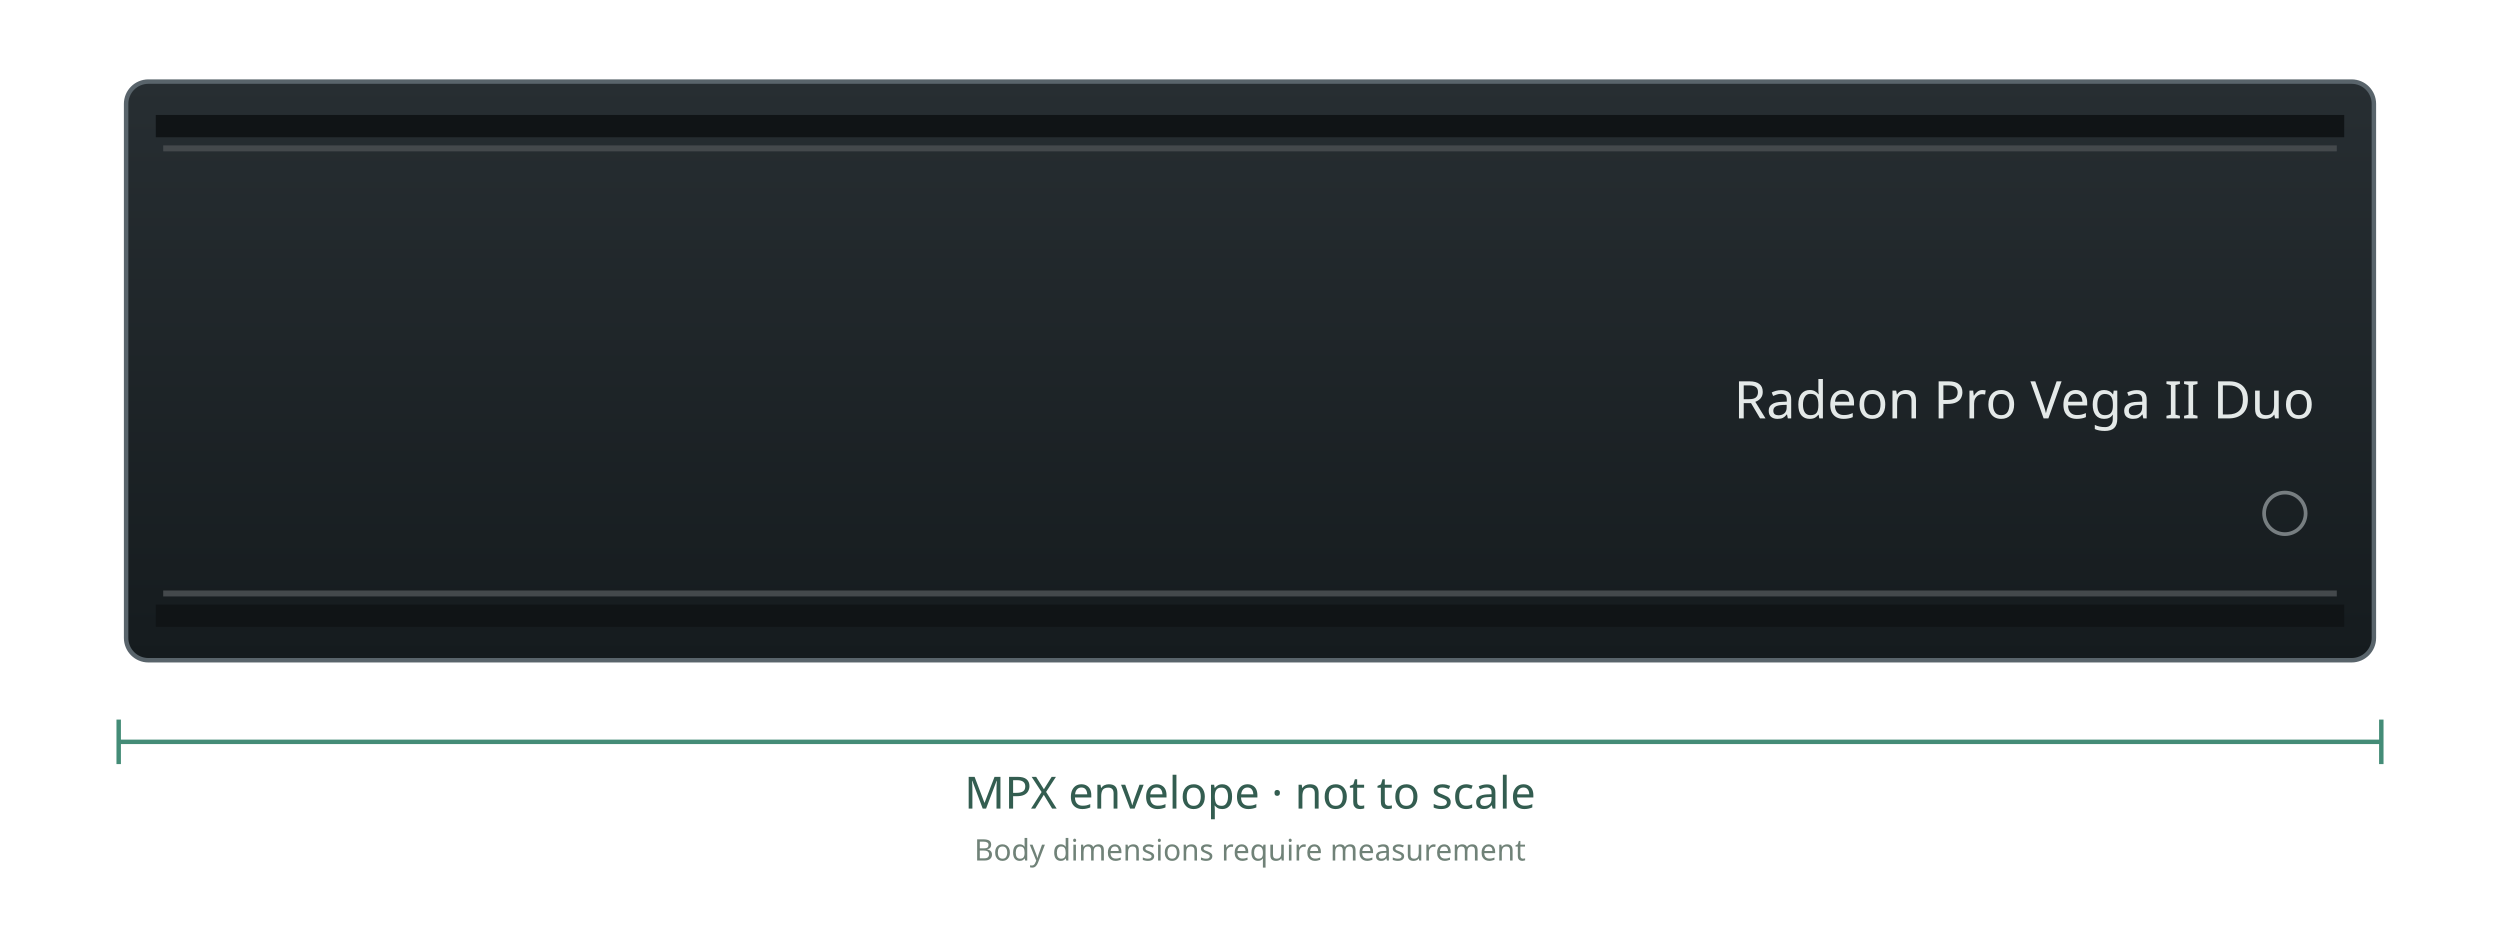
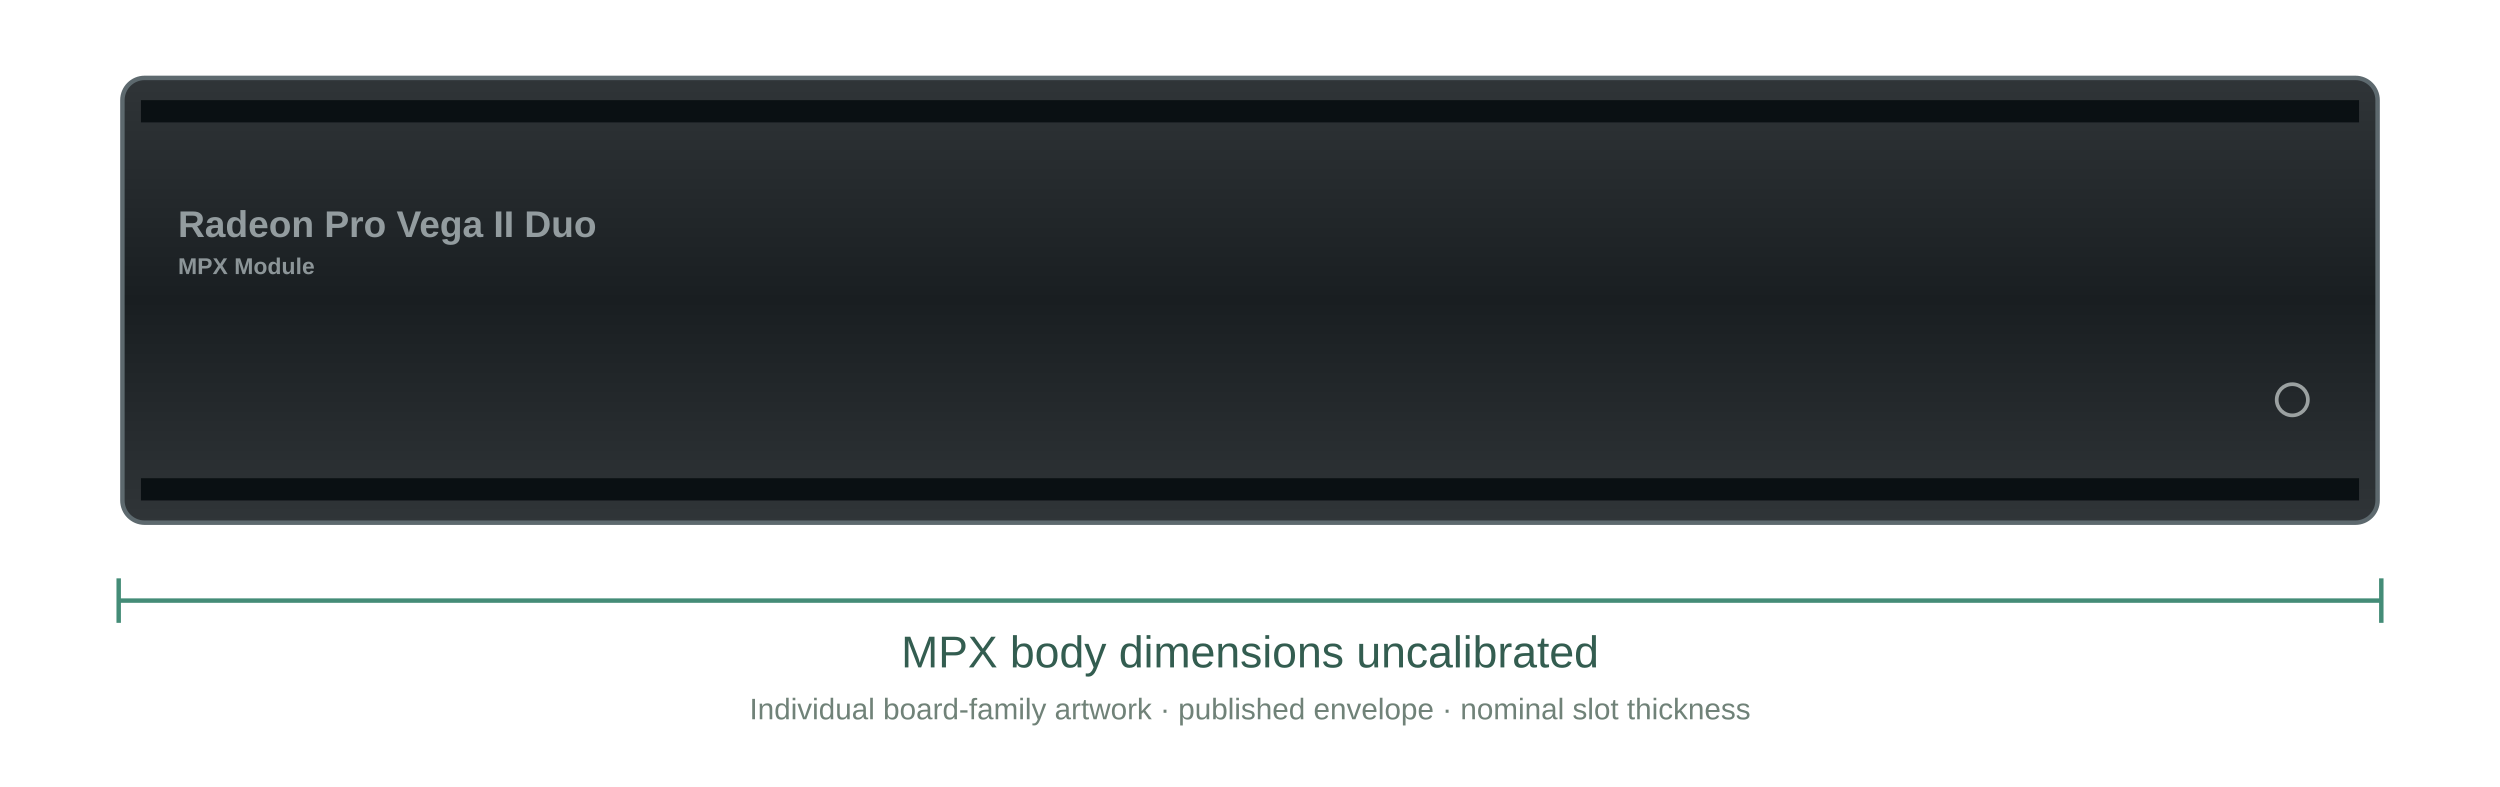
- <svg xmlns="http://www.w3.org/2000/svg" viewBox="-16 -10 337 125" role="img" aria-label="Radeon Pro Vega II Duo dimensioned 2D schematic">
+ <svg xmlns="http://www.w3.org/2000/svg" viewBox="-16 -10 337 105.96" role="img" aria-label="Radeon Pro Vega II Duo dimensioned view">
  <defs>
-     <linearGradient id="body" x2="0" y2="1">
-       <stop stop-color="#272e32" />
-       <stop offset="1" stop-color="#151b1e" />
+     <linearGradient id="shell" x2="0" y2="1">
+       <stop stop-color="#303538" />
+       <stop offset=".5" stop-color="#191e21" />
+       <stop offset="1" stop-color="#303538" />
    </linearGradient>
-     <pattern id="fins" width="2" height="4" patternUnits="userSpaceOnUse">
-       <rect width="2" height="4" fill="#a99569" />
-       <path d="M.4 0V4" stroke="#ddd0af" stroke-width=".65" />
-     </pattern>
+     <linearGradient id="metal" x2="0" y2="1">
+       <stop stop-color="#474d51" />
+       <stop offset=".4" stop-color="#303538" />
+       <stop offset="1" stop-color="#474d51" />
+     </linearGradient>
  </defs>
-   <rect x="1" y="1" width="303" height="78" rx="3" fill="url(#body)" stroke="#59646b" stroke-width=".6" />
-   <path d="M5 7 H300 M5 73 H300" stroke="#101416" stroke-width="3" />
-   <path d="M6 10 H299 M6 70 H299" stroke="#44494c" stroke-width=".8" />
-   <circle cx="292" cy="59.2" r="2.8" fill="none" stroke="#777e81" stroke-width=".5" />
-   <text x="296" y="46.4" fill="#e4e9e8" font-family="system-ui,sans-serif" font-size="7.0" text-anchor="end">Radeon Pro Vega II Duo</text>
-   <path d="M0 87V93 M0 90H305 M305 87V93" stroke="#448c77" fill="none" stroke-width=".6" />
-   <text x="152.5" y="99" text-anchor="middle" fill="#335d50" font-family="system-ui,sans-serif" font-size="6">MPX envelope · not to scale</text>
-   <text x="152.5" y="106" text-anchor="middle" fill="#708278" font-family="system-ui,sans-serif" font-size="4">Body dimensions require measurement</text>
+   <rect x="0.5" y="0.5" width="304" height="59.96" rx="3" fill="url(#shell)" stroke="#5d696e" stroke-width="0.6" />
+   <path d="M3 5H302 M3 55.96H302" fill="none" stroke="#0a1013" stroke-width="3" stroke-linejoin="round" />
+   <text x="8" y="21.946" fill="#939c9f" font-family="Arial,Helvetica,sans-serif" font-size="5" font-weight="600" text-anchor="start">Radeon Pro Vega II Duo</text>
+   <text x="8" y="26.946" fill="#8c9598" font-family="Arial,Helvetica,sans-serif" font-size="3.1" font-weight="600" text-anchor="start">MPX Module</text>
+   <circle cx="293" cy="43.891" r="2.1" fill="none" stroke="#9ba1a1" stroke-width=".5" />
+   <path d="M0 67.96V73.96 M0 70.96H305 M305 67.96V73.96" stroke="#448c77" fill="none" stroke-width=".6" />
+   <text x="152.5" y="79.96" text-anchor="middle" fill="#335d50" font-family="Arial,sans-serif" font-size="6">MPX body dimensions uncalibrated</text>
+   <text x="152.5" y="86.96" text-anchor="middle" fill="#708278" font-family="Arial,sans-serif" font-size="4">Individual board-family artwork · published envelope · nominal slot thickness</text>
</svg>
